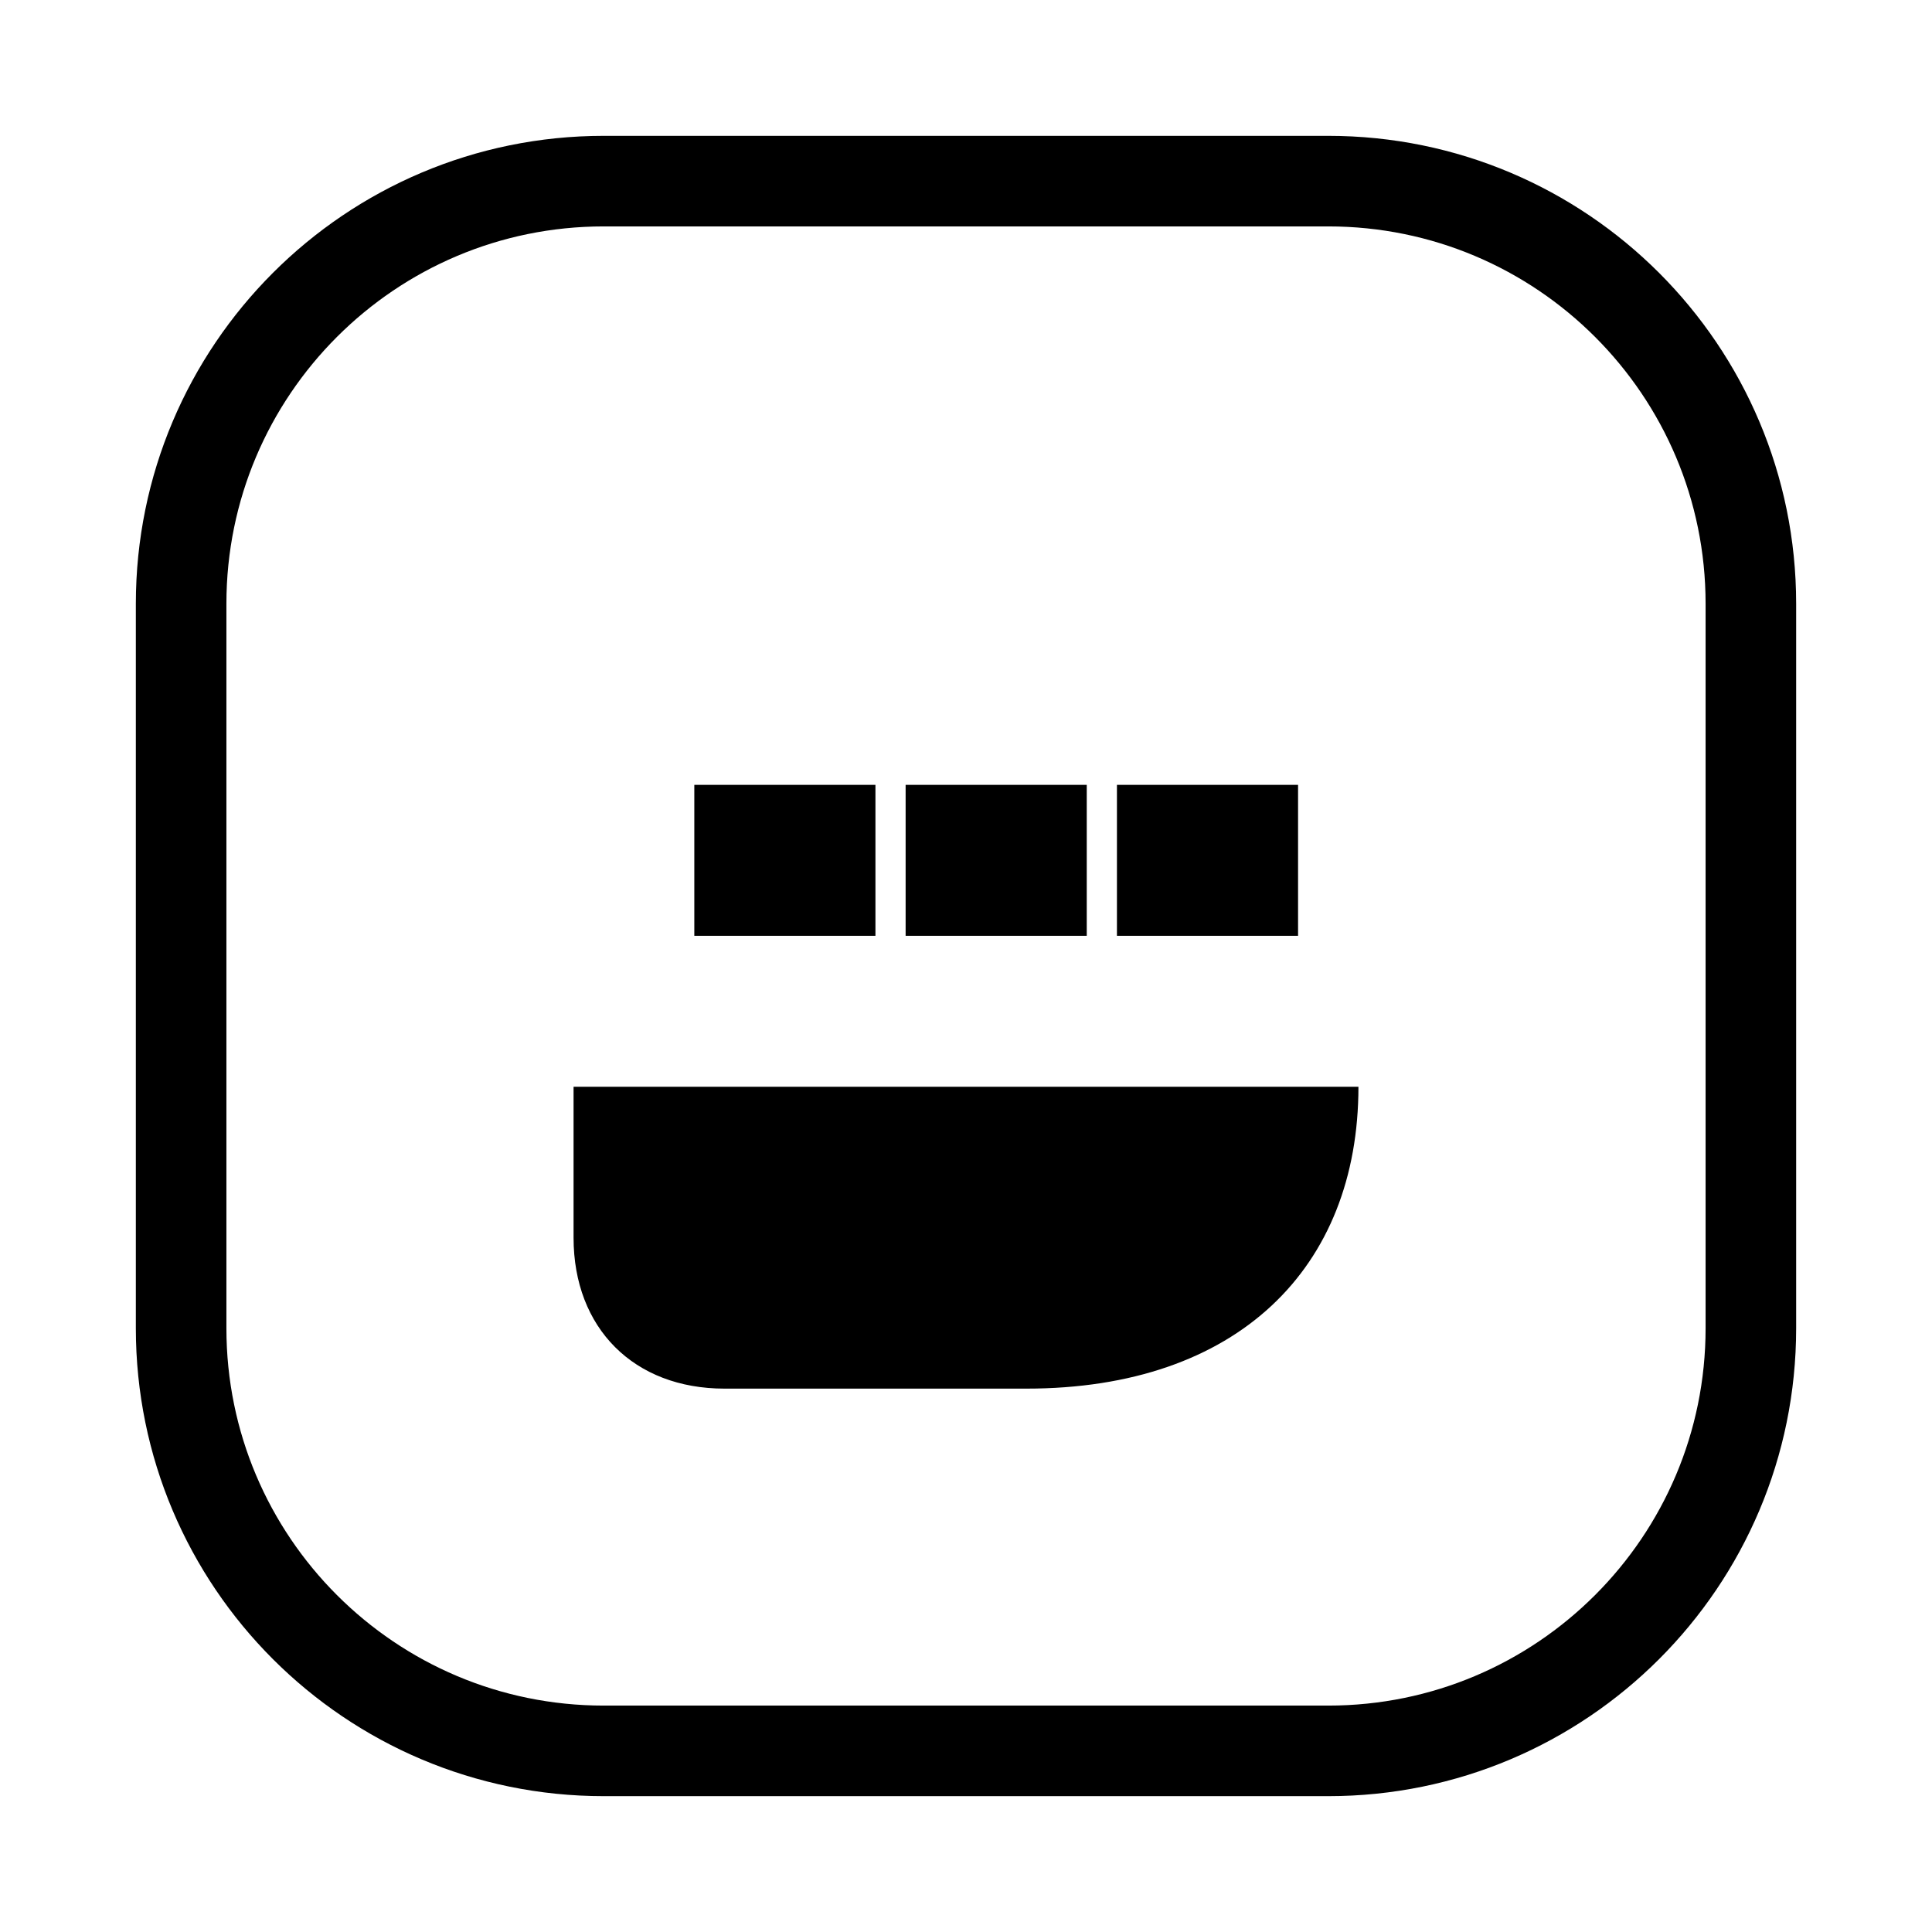
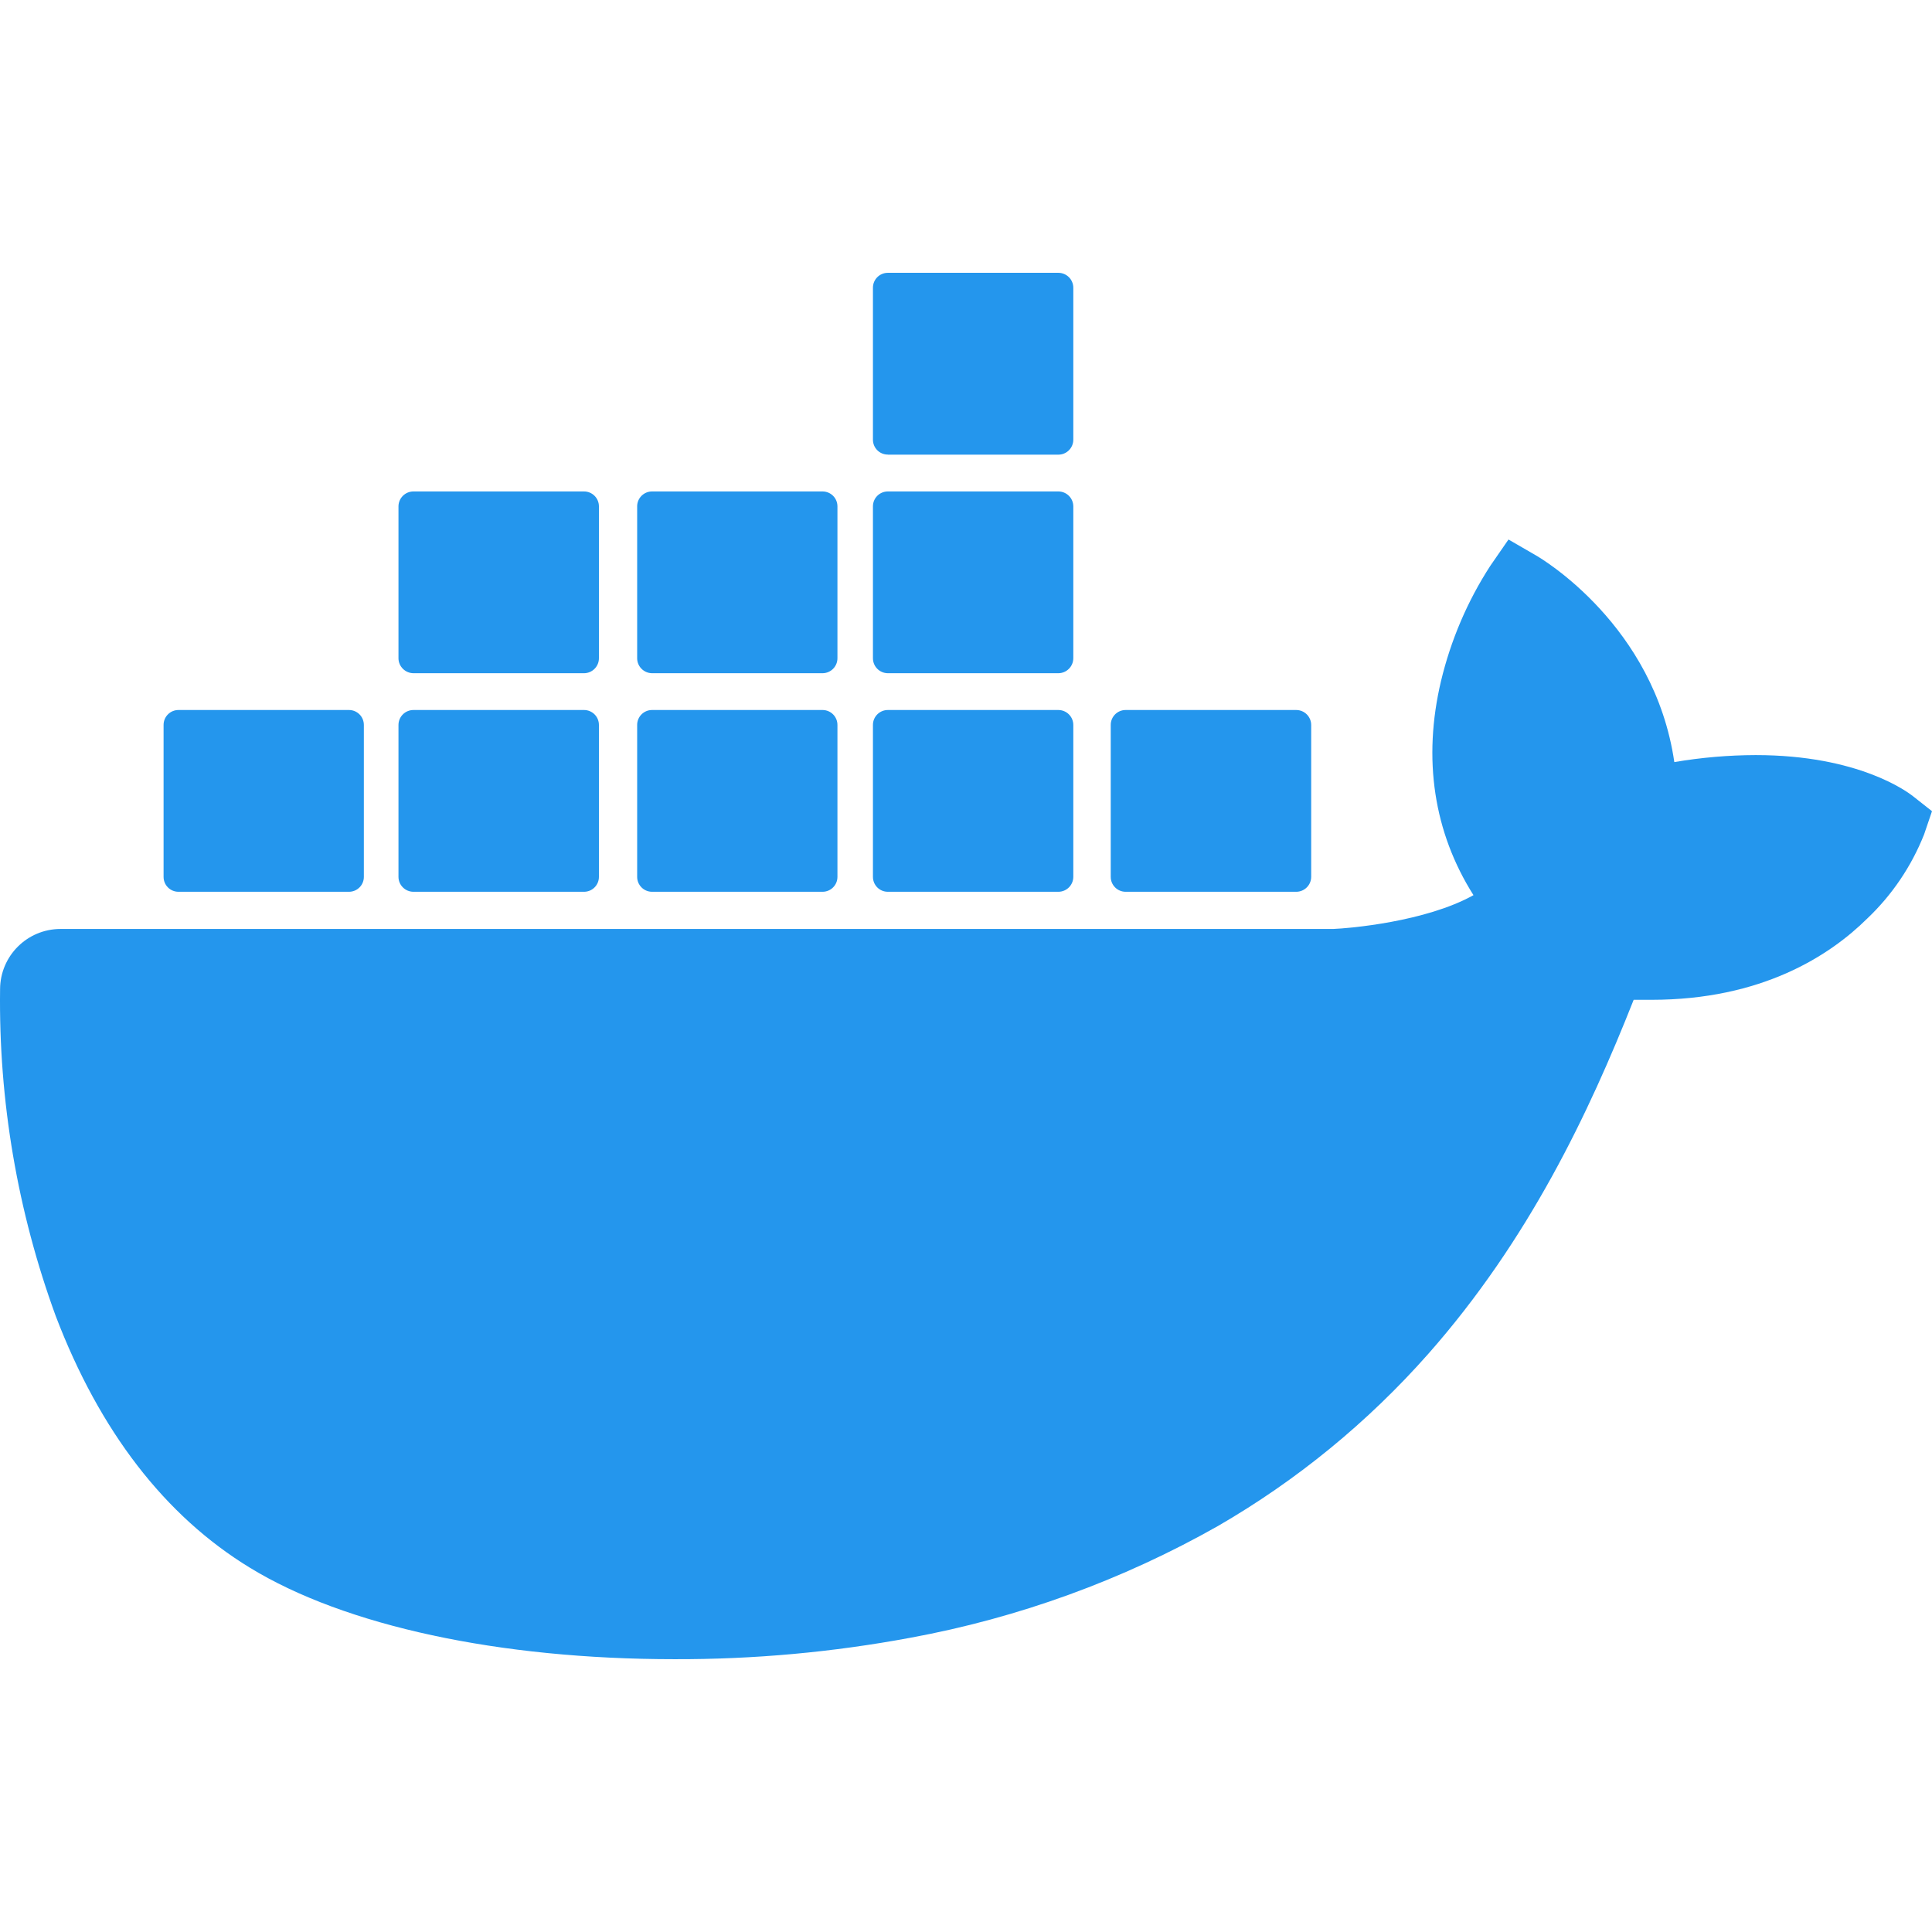
- <svg xmlns="http://www.w3.org/2000/svg" viewBox="0 0 64 64" role="img" aria-label="Docker">
-   <rect x="6" y="6" width="52" height="52" rx="14" fill="none" stroke="currentColor" stroke-width="3" />
-   <path d="M19 36h26c0 6-4 10-11 10H24c-3 0-5-2-5-5v-5Zm4-10h6v5h-6v-5Zm7 0h6v5h-6v-5Zm7 0h6v5h-6v-5Z" fill="currentColor" />
+ <svg xmlns="http://www.w3.org/2000/svg" fill="#2496ED" role="img" viewBox="0 0 24 24">
+   <path d="M13.983 11.078h2.119a.186.186 0 00.186-.185V9.006a.186.186 0 00-.186-.186h-2.119a.185.185 0 00-.185.185v1.888c0 .102.083.185.185.185m-2.954-5.43h2.118a.186.186 0 00.186-.186V3.574a.186.186 0 00-.186-.185h-2.118a.185.185 0 00-.185.185v1.888c0 .102.082.185.185.185m0 2.716h2.118a.187.187 0 00.186-.186V6.29a.186.186 0 00-.186-.185h-2.118a.185.185 0 00-.185.185v1.887c0 .102.082.185.185.186m-2.93 0h2.12a.186.186 0 00.184-.186V6.29a.185.185 0 00-.185-.185H8.1a.185.185 0 00-.185.185v1.887c0 .102.083.185.185.186m-2.964 0h2.119a.186.186 0 00.185-.186V6.29a.185.185 0 00-.185-.185H5.136a.186.186 0 00-.186.185v1.887c0 .102.084.185.186.186m5.893 2.715h2.118a.186.186 0 00.186-.185V9.006a.186.186 0 00-.186-.186h-2.118a.185.185 0 00-.185.185v1.888c0 .102.082.185.185.185m-2.93 0h2.12a.185.185 0 00.184-.185V9.006a.185.185 0 00-.184-.186h-2.12a.185.185 0 00-.184.185v1.888c0 .102.083.185.185.185m-2.964 0h2.119a.185.185 0 00.185-.185V9.006a.185.185 0 00-.184-.186h-2.12a.186.186 0 00-.186.186v1.887c0 .102.084.185.186.185m-2.92 0h2.12a.185.185 0 00.184-.185V9.006a.185.185 0 00-.184-.186h-2.12a.185.185 0 00-.184.185v1.888c0 .102.082.185.185.185M23.763 9.89c-.065-.051-.672-.51-1.954-.51-.338.001-.676.03-1.01.087-.248-1.7-1.653-2.53-1.716-2.566l-.344-.199-.226.327c-.284.438-.49.922-.612 1.43-.23.97-.09 1.882.403 2.661-.595.332-1.55.413-1.744.42H.751a.751.751 0 00-.75.748 11.376 11.376 0 00.692 4.062c.545 1.428 1.355 2.48 2.41 3.124 1.18.723 3.1 1.137 5.275 1.137.983.003 1.963-.086 2.93-.266a12.248 12.248 0 003.823-1.389c.98-.567 1.86-1.288 2.61-2.136 1.252-1.418 1.998-2.997 2.553-4.4h.221c1.372 0 2.215-.549 2.68-1.009.309-.293.55-.65.707-1.046l.098-.288Z" />
</svg>
